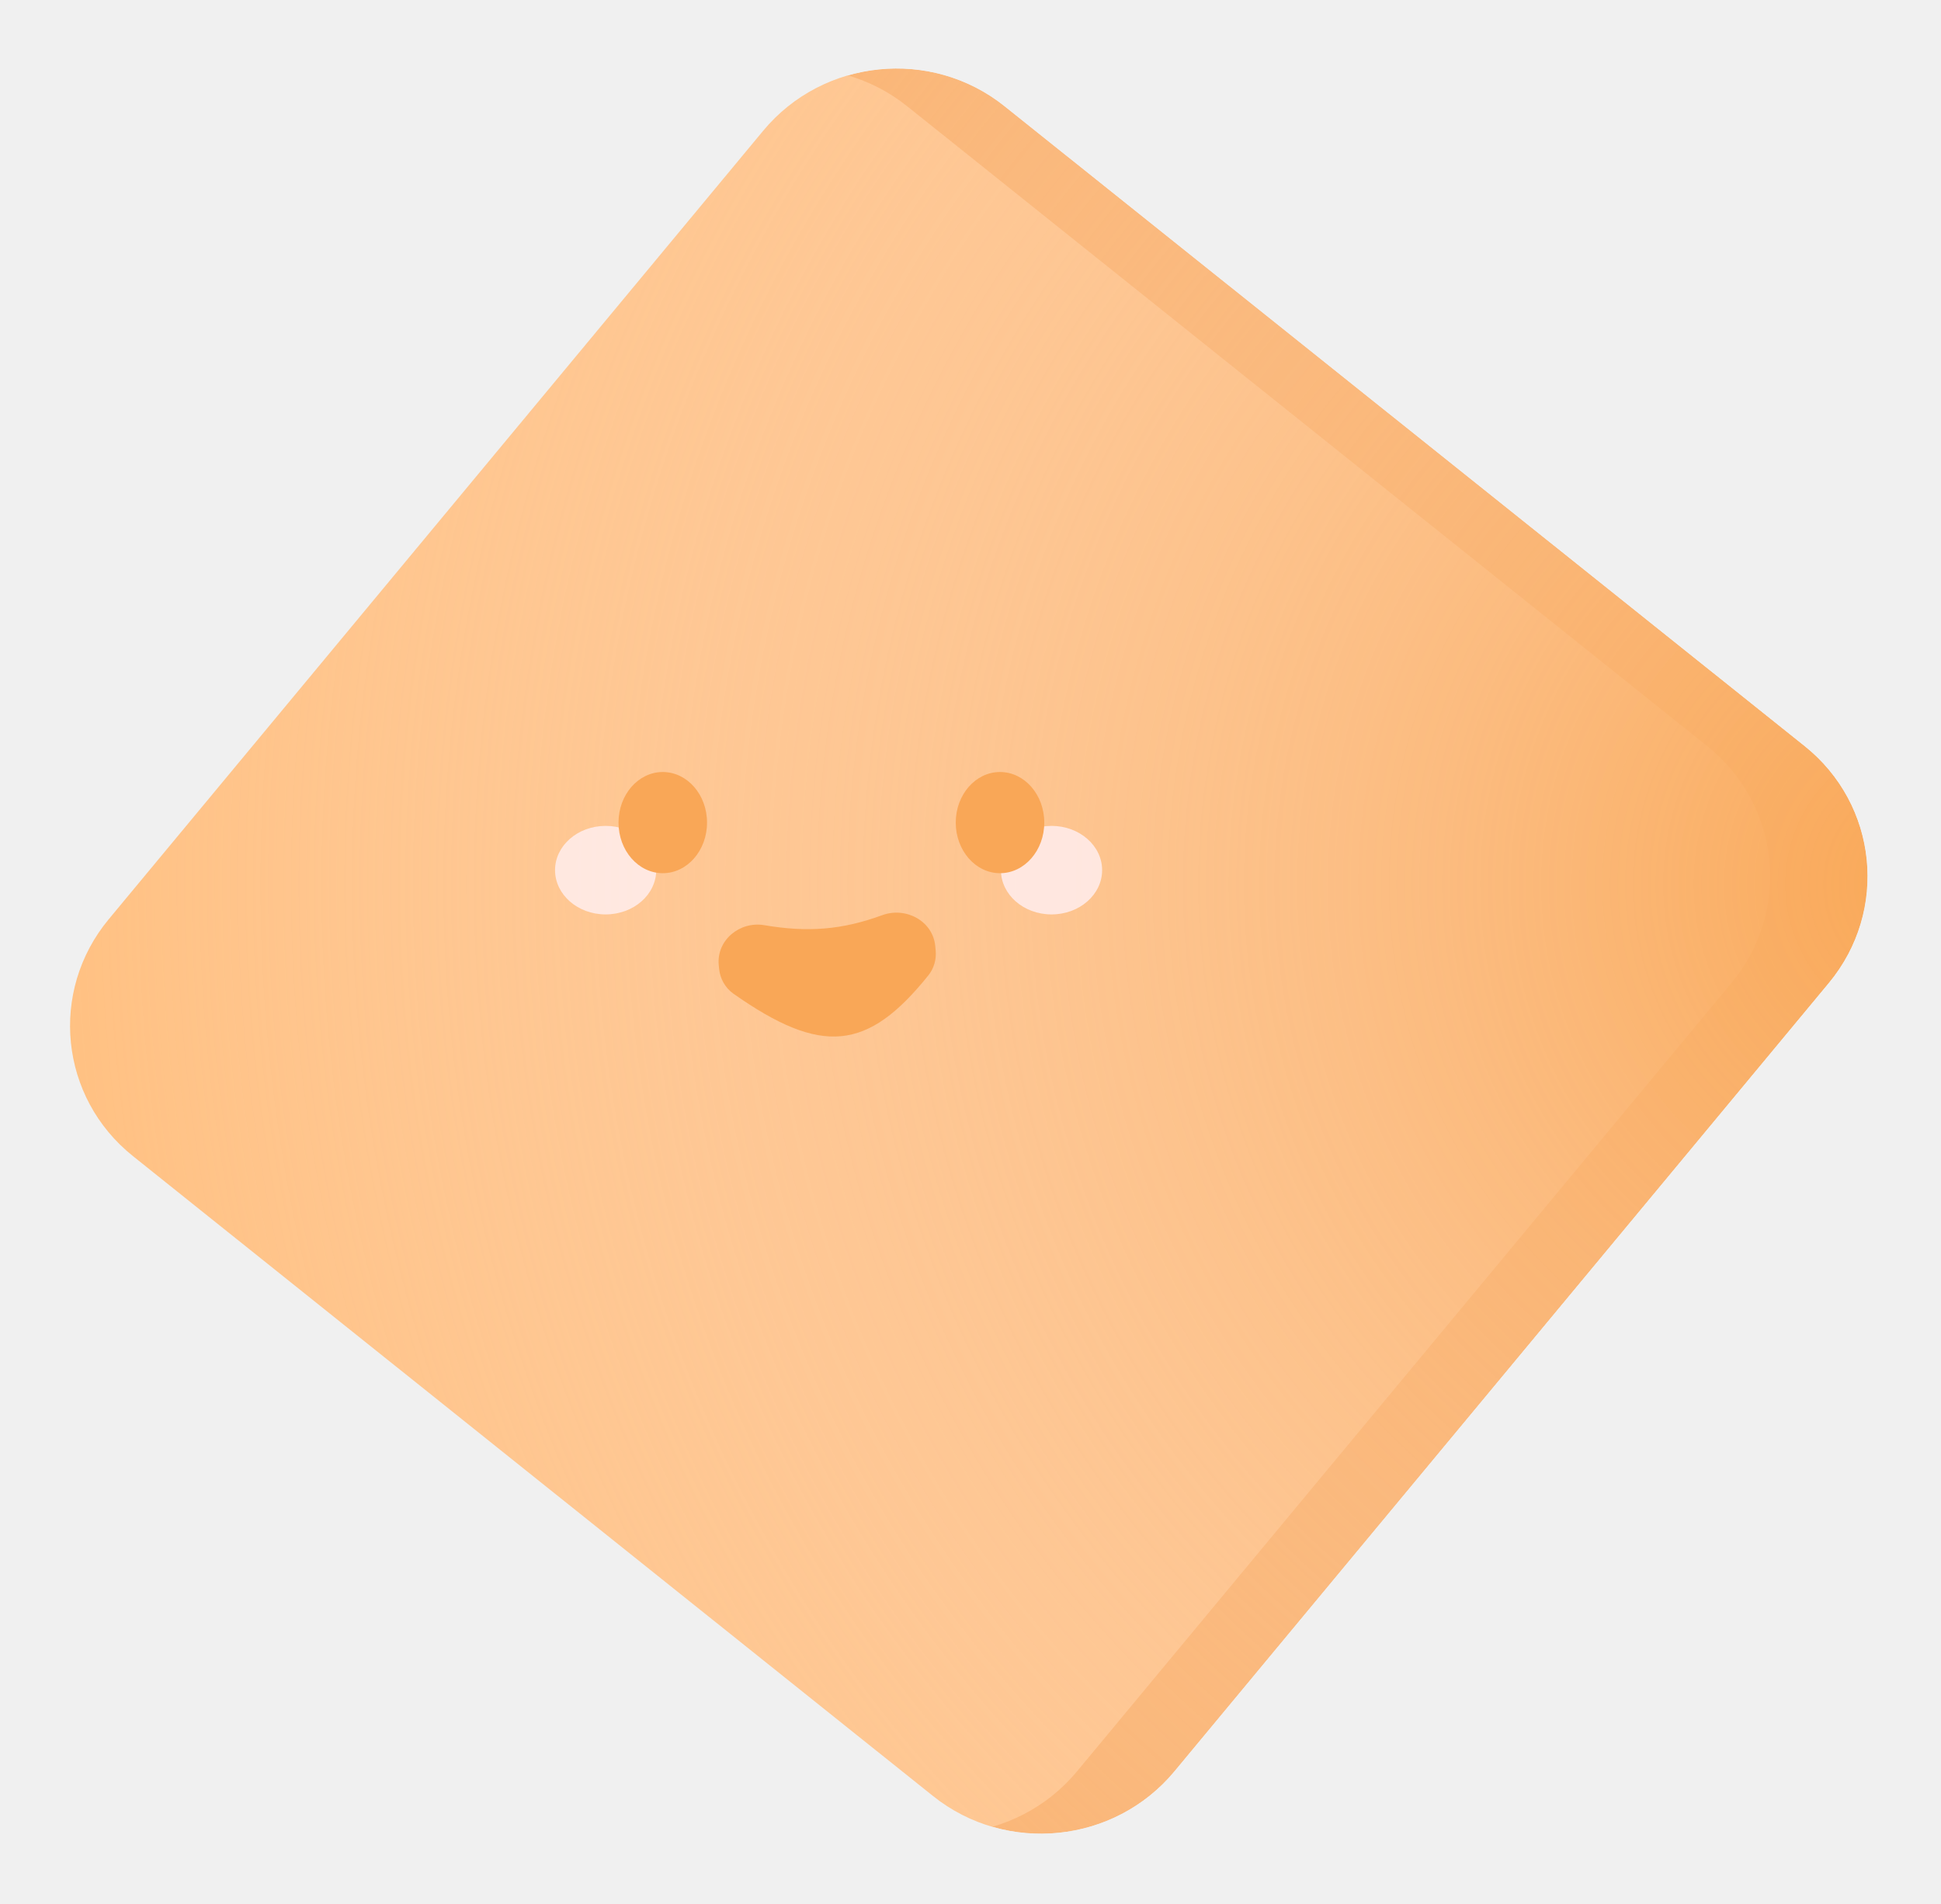
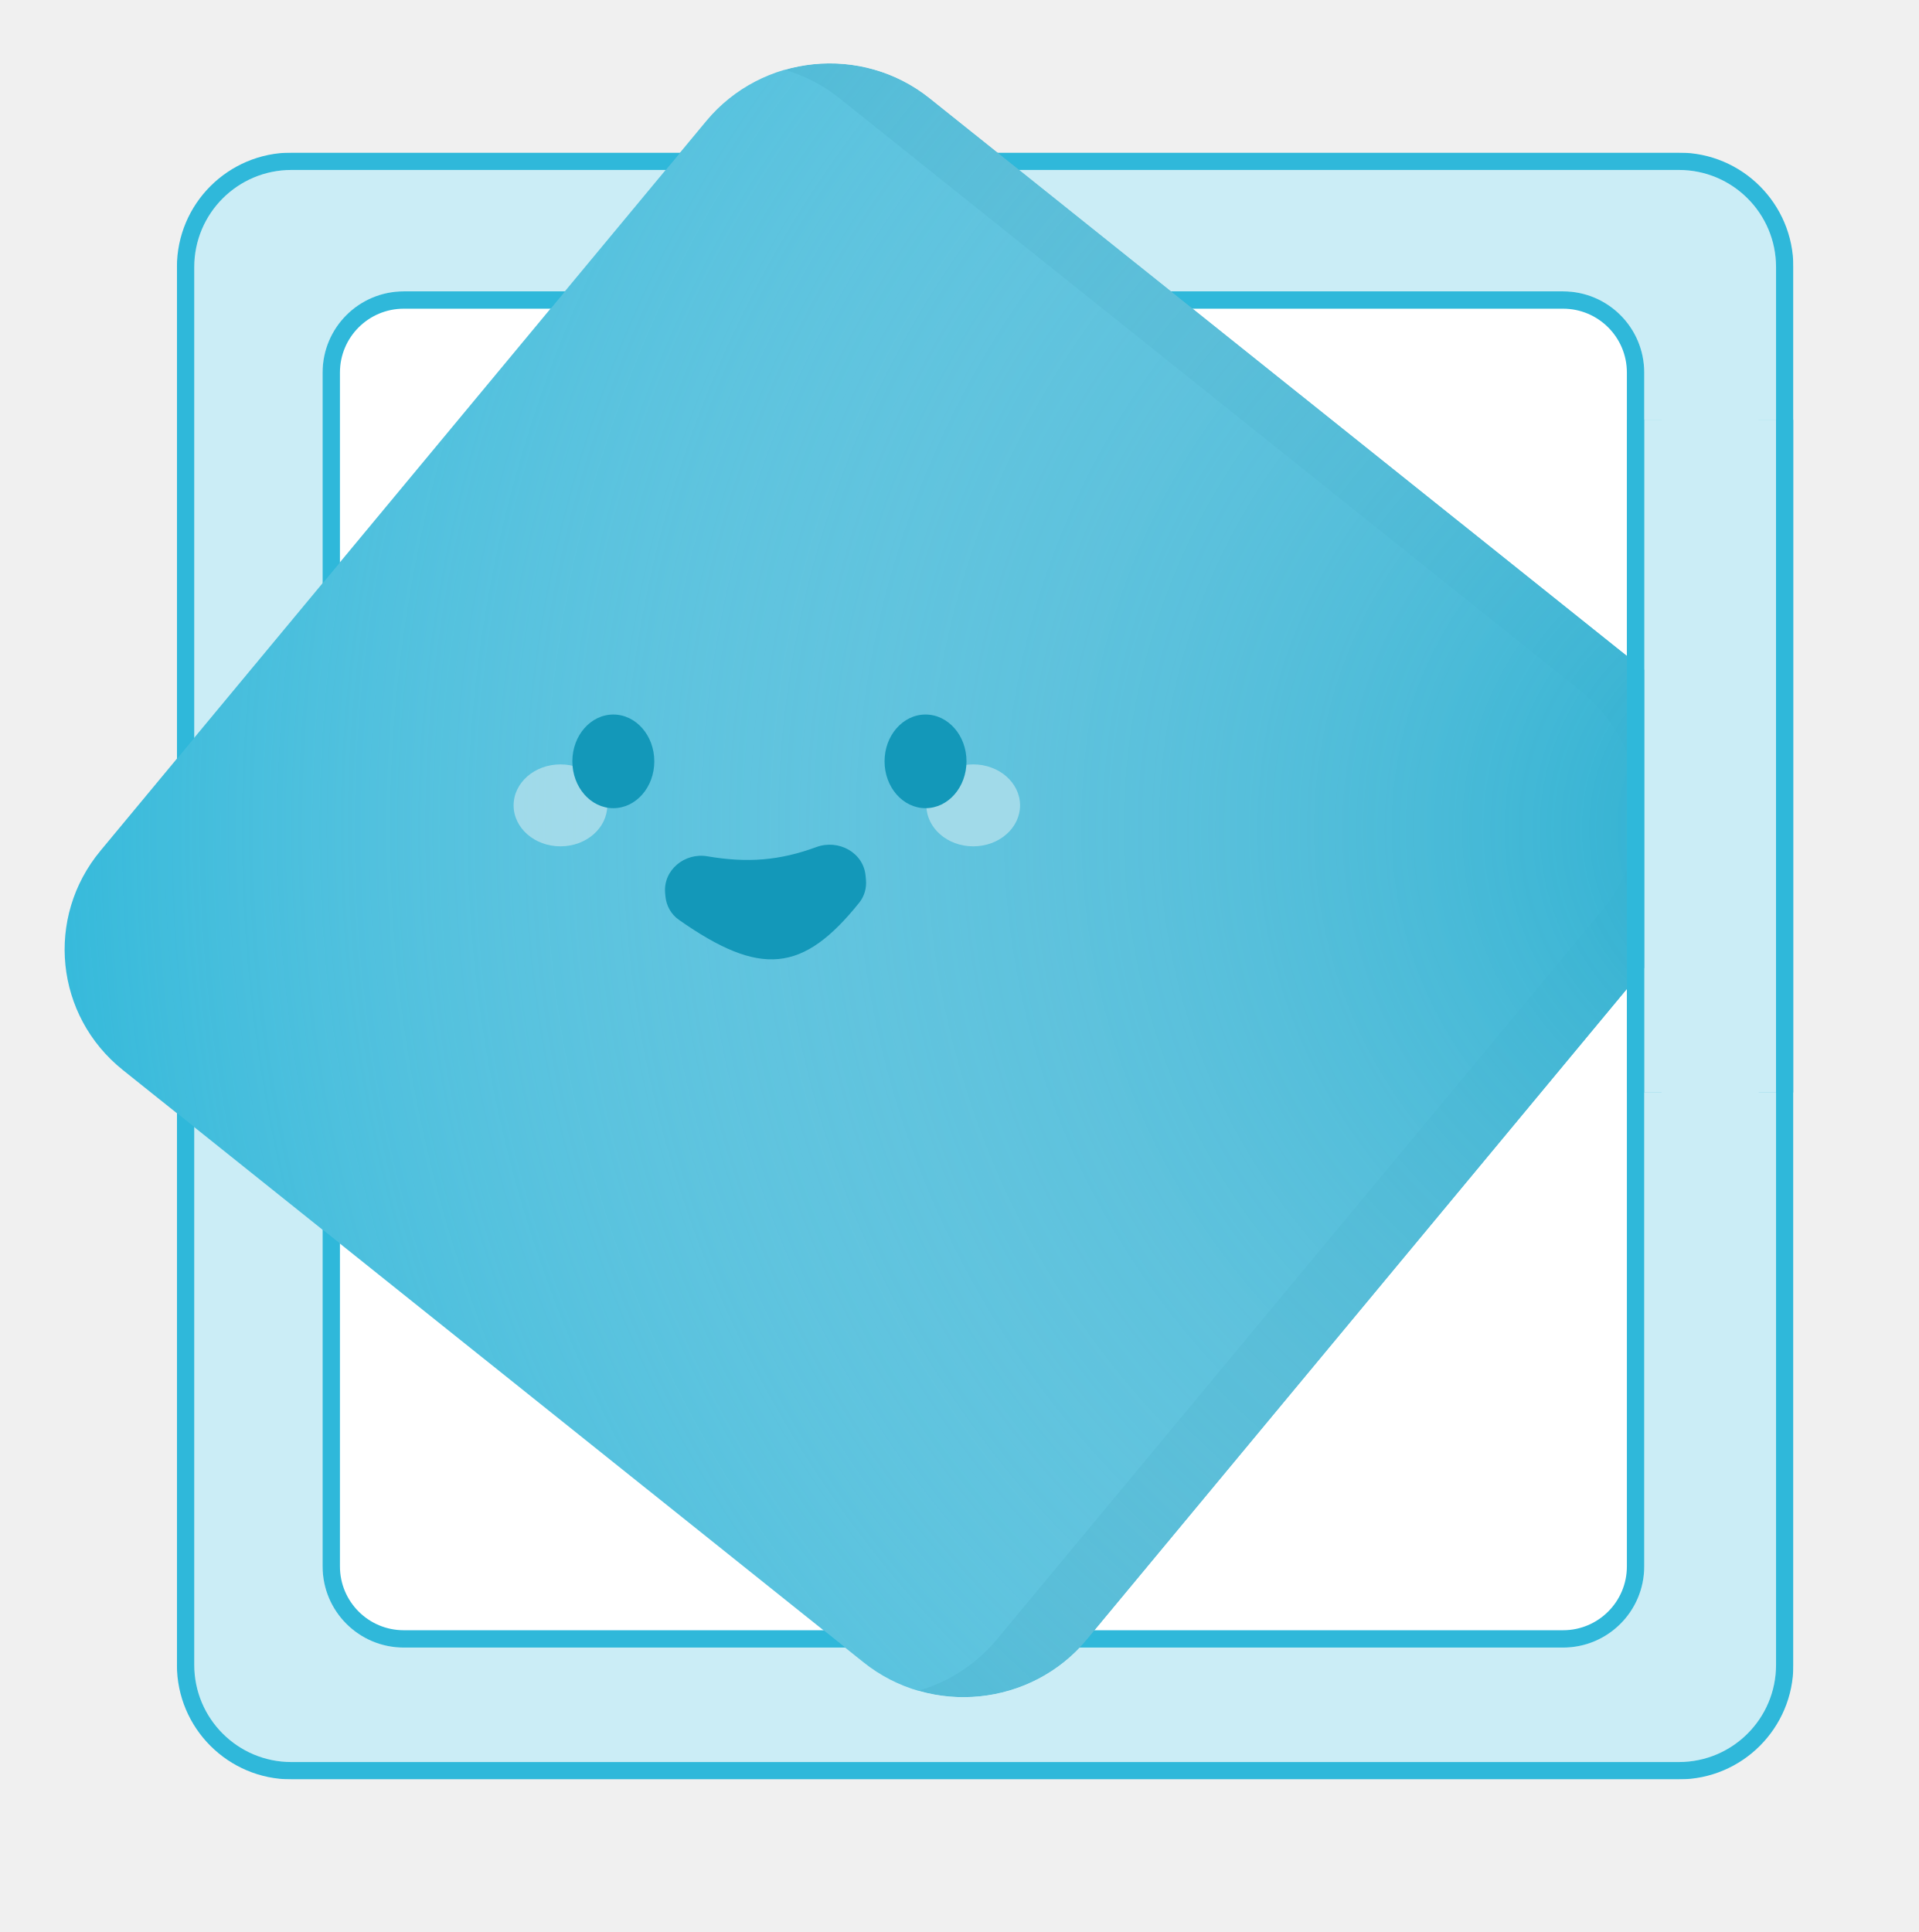
- <svg xmlns="http://www.w3.org/2000/svg" width="518" height="508" viewBox="0 0 518 508" fill="none">
-   <mask id="mask0_6306_83" style="mask-type:alpha" maskUnits="userSpaceOnUse" x="18" y="18" width="481" height="472">
-     <path d="M203.673 34.901L29.037 245.264C13.036 264.539 15.924 292.847 35.489 308.493L249.016 479.246C268.581 494.891 297.413 491.949 313.415 472.674L488.051 262.311C504.052 243.036 501.163 214.728 481.599 199.082L268.072 28.329C248.507 12.684 219.675 15.626 203.673 34.901Z" fill="#E9819F" />
+ <svg xmlns="http://www.w3.org/2000/svg" width="553" height="557" viewBox="0 0 553 557" fill="none">
+   <rect x="93" y="84" width="381" height="391" rx="23.395" fill="white" />
+   <mask id="path-2-outside-1_18_23" maskUnits="userSpaceOnUse" x="51" y="44" width="466" height="469" fill="black">
+     <rect fill="white" x="51" y="44" width="466" height="469" />
+     <path fill-rule="evenodd" clip-rule="evenodd" d="M84 49C68.536 49 56 61.536 56 77V480C56 495.464 68.536 508 84 508H484C499.464 508 512 495.464 512 480V77C512 61.536 499.464 49 484 49H84ZM116.395 84C103.474 84 93 94.474 93 107.395V451.605C93 464.526 103.474 475 116.395 475H450.605C463.526 475 474 464.526 474 451.605V107.395C474 94.474 463.526 84 450.605 84H116.395Z" />
  </mask>
-   <g mask="url(#mask0_6306_83)">
-     <path d="M203.673 34.901L29.037 245.264C13.036 264.539 15.924 292.847 35.489 308.493L249.016 479.246C268.581 494.891 297.413 491.949 313.415 472.674L488.051 262.311C504.052 243.036 501.163 214.728 481.599 199.082L268.072 28.329C248.507 12.684 219.675 15.626 203.673 34.901Z" fill="#F9A757" />
-     <path d="M177.673 34.901L3.037 245.264C-12.964 264.539 -10.076 292.847 9.489 308.493L223.016 479.246C242.581 494.891 271.413 491.949 287.415 472.674L462.051 262.311C478.052 243.036 475.163 214.728 455.599 199.082L242.072 28.329C222.507 12.684 193.675 15.626 177.673 34.901Z" fill="#FFBF7E" />
-     <path d="M203.673 34.901L29.037 245.264C13.036 264.539 15.924 292.847 35.489 308.493L249.016 479.246C268.581 494.891 297.413 491.949 313.415 472.674L488.051 262.311C504.052 243.036 501.163 214.728 481.599 199.082L268.072 28.329C248.507 12.684 219.675 15.626 203.673 34.901Z" fill="url(#paint0_radial_6306_83)" />
-     <ellipse opacity="0.8" cx="161.628" cy="232.188" rx="11.812" ry="13.5" transform="rotate(-90 161.628 232.188)" fill="#FFF0F4" />
-     <ellipse opacity="0.8" cx="280.628" cy="232.188" rx="11.812" ry="13.5" transform="rotate(-90 280.628 232.188)" fill="#FFF0F4" />
-     <ellipse cx="176.876" cy="219.5" rx="11.812" ry="13.5" fill="#F9A757" />
-     <ellipse cx="266.876" cy="219.5" rx="11.812" ry="13.5" fill="#F9A757" />
-     <path d="M191.812 257.498C191.197 250.868 197.418 245.754 203.982 246.872C215.586 248.849 224.8 248.109 235.421 244.208C241.754 241.882 248.971 245.747 249.594 252.465L249.704 253.646C249.923 256.007 249.257 258.386 247.773 260.235C231.523 280.491 219.266 281.68 195.755 265.172C193.54 263.617 192.15 261.134 191.9 258.441L191.812 257.498Z" fill="#F9A757" />
+   <path fill-rule="evenodd" clip-rule="evenodd" d="M84 49C68.536 49 56 61.536 56 77V480C56 495.464 68.536 508 84 508H484C499.464 508 512 495.464 512 480V77C512 61.536 499.464 49 484 49H84ZM116.395 84C103.474 84 93 94.474 93 107.395V451.605C93 464.526 103.474 475 116.395 475H450.605C463.526 475 474 464.526 474 451.605V107.395C474 94.474 463.526 84 450.605 84H116.395Z" fill="#CBEDF6" />
+   <path d="M61 77C61 64.297 71.297 54 84 54V44C65.775 44 51 58.775 51 77H61ZM61 480V77H51V480H61ZM84 503C71.297 503 61 492.703 61 480H51C51 498.225 65.775 513 84 513V503ZM484 503H84V513H484V503ZM507 480C507 492.703 496.703 503 484 503V513C502.225 513 517 498.225 517 480H507ZM507 77V480H517V77H507ZM484 54C496.703 54 507 64.297 507 77H517C517 58.775 502.225 44 484 44V54ZM84 54H484V44H84V54ZM98 107.395C98 97.236 106.236 89 116.395 89V79C100.713 79 88 91.713 88 107.395H98ZM98 451.605V107.395H88V451.605H98ZM116.395 470C106.236 470 98 461.764 98 451.605H88C88 467.287 100.713 480 116.395 480V470ZM450.605 470H116.395V480H450.605V470ZM469 451.605C469 461.764 460.764 470 450.605 470V480C466.287 480 479 467.287 479 451.605H469ZM469 107.395V451.605H479V107.395H469ZM450.605 89C460.764 89 469 97.236 469 107.395H479C479 91.713 466.287 79 450.605 79V89ZM116.395 89H450.605V79H116.395V89Z" fill="#2FB8DA" mask="url(#path-2-outside-1_18_23)" />
+   <mask id="mask0_18_23" style="mask-type:alpha" maskUnits="userSpaceOnUse" x="18" y="18" width="481" height="472">
+     <path d="M203.609 34.901L28.973 245.263C12.972 264.538 15.861 292.847 35.425 308.493L248.952 479.246C268.517 494.891 297.349 491.949 313.351 472.674L487.987 262.311C503.988 243.036 501.099 214.727 481.535 199.082L268.008 28.329C248.443 12.683 219.611 15.626 203.609 34.901Z" fill="#E9819F" />
+   </mask>
+   <g mask="url(#mask0_18_23)">
+     <path d="M203.609 34.901L28.973 245.263C12.972 264.538 15.861 292.847 35.425 308.493L248.952 479.246C268.517 494.891 297.349 491.949 313.351 472.674L487.987 262.311C503.988 243.036 501.099 214.727 481.535 199.082L268.008 28.329C248.443 12.683 219.611 15.626 203.609 34.901Z" fill="#25AED0" />
+     <path d="M177.609 34.901L2.973 245.263C-13.028 264.538 -10.139 292.847 9.425 308.493L222.952 479.246C242.517 494.891 271.349 491.949 287.351 472.674L461.987 262.311C477.988 243.036 475.099 214.727 455.535 199.082L242.008 28.329C222.443 12.683 193.611 15.626 177.609 34.901Z" fill="#2FB8DA" />
+     <path d="M203.609 34.901L28.973 245.264C12.972 264.539 15.861 292.847 35.425 308.493L248.952 479.246C268.517 494.891 297.349 491.949 313.351 472.674L487.987 262.311C503.988 243.036 501.099 214.728 481.535 199.082L268.008 28.329C248.443 12.684 219.611 15.626 203.609 34.901Z" fill="url(#paint0_radial_18_23)" />
+     <ellipse opacity="0.8" cx="161.564" cy="232.188" rx="11.812" ry="13.5" transform="rotate(-90 161.564 232.188)" fill="#B2E0EC" />
+     <ellipse opacity="0.8" cx="280.564" cy="232.188" rx="11.812" ry="13.5" transform="rotate(-90 280.564 232.188)" fill="#B2E0EC" />
+     <ellipse cx="176.812" cy="219.5" rx="11.812" ry="13.5" fill="#1398B9" />
+     <ellipse cx="266.812" cy="219.5" rx="11.812" ry="13.5" fill="#1398B9" />
+     <path d="M191.748 257.498C191.133 250.868 197.354 245.754 203.918 246.872C215.522 248.849 224.736 248.109 235.357 244.208C241.69 241.882 248.907 245.747 249.53 252.465L249.64 253.646C249.859 256.007 249.193 258.386 247.709 260.235C231.459 280.491 219.202 281.68 195.691 265.172C193.476 263.617 192.086 261.134 191.836 258.441L191.748 257.498Z" fill="#1398B9" />
  </g>
+   <mask id="path-13-outside-2_18_23" maskUnits="userSpaceOnUse" x="469" y="121" width="48" height="194" fill="black">
+     <rect fill="white" x="469" y="121" width="48" height="194" />
+     <path d="M474 121H512V315H474V121Z" />
+   </mask>
+   <path d="M474 121H512V315H474V121Z" fill="#CBEDF6" />
+   <path d="M507 121V315H517V121H507ZM479 315V121H469V315H479Z" fill="#2FB8DA" mask="url(#path-13-outside-2_18_23)" />
  <defs>
-     <radialGradient id="paint0_radial_6306_83" cx="0" cy="0" r="1" gradientUnits="userSpaceOnUse" gradientTransform="translate(517 232.5) rotate(172.67) scale(521.196 521.108)">
-       <stop stop-color="#F9A857" />
+     <radialGradient id="paint0_radial_18_23" cx="0" cy="0" r="1" gradientUnits="userSpaceOnUse" gradientTransform="translate(517 234.5) rotate(172.889) scale(521.008 520.921)">
+       <stop stop-color="#25AED0" />
      <stop offset="1" stop-color="#FFF0F4" stop-opacity="0" />
-       <stop offset="1" stop-color="#FFBF7E" />
    </radialGradient>
  </defs>
</svg>
